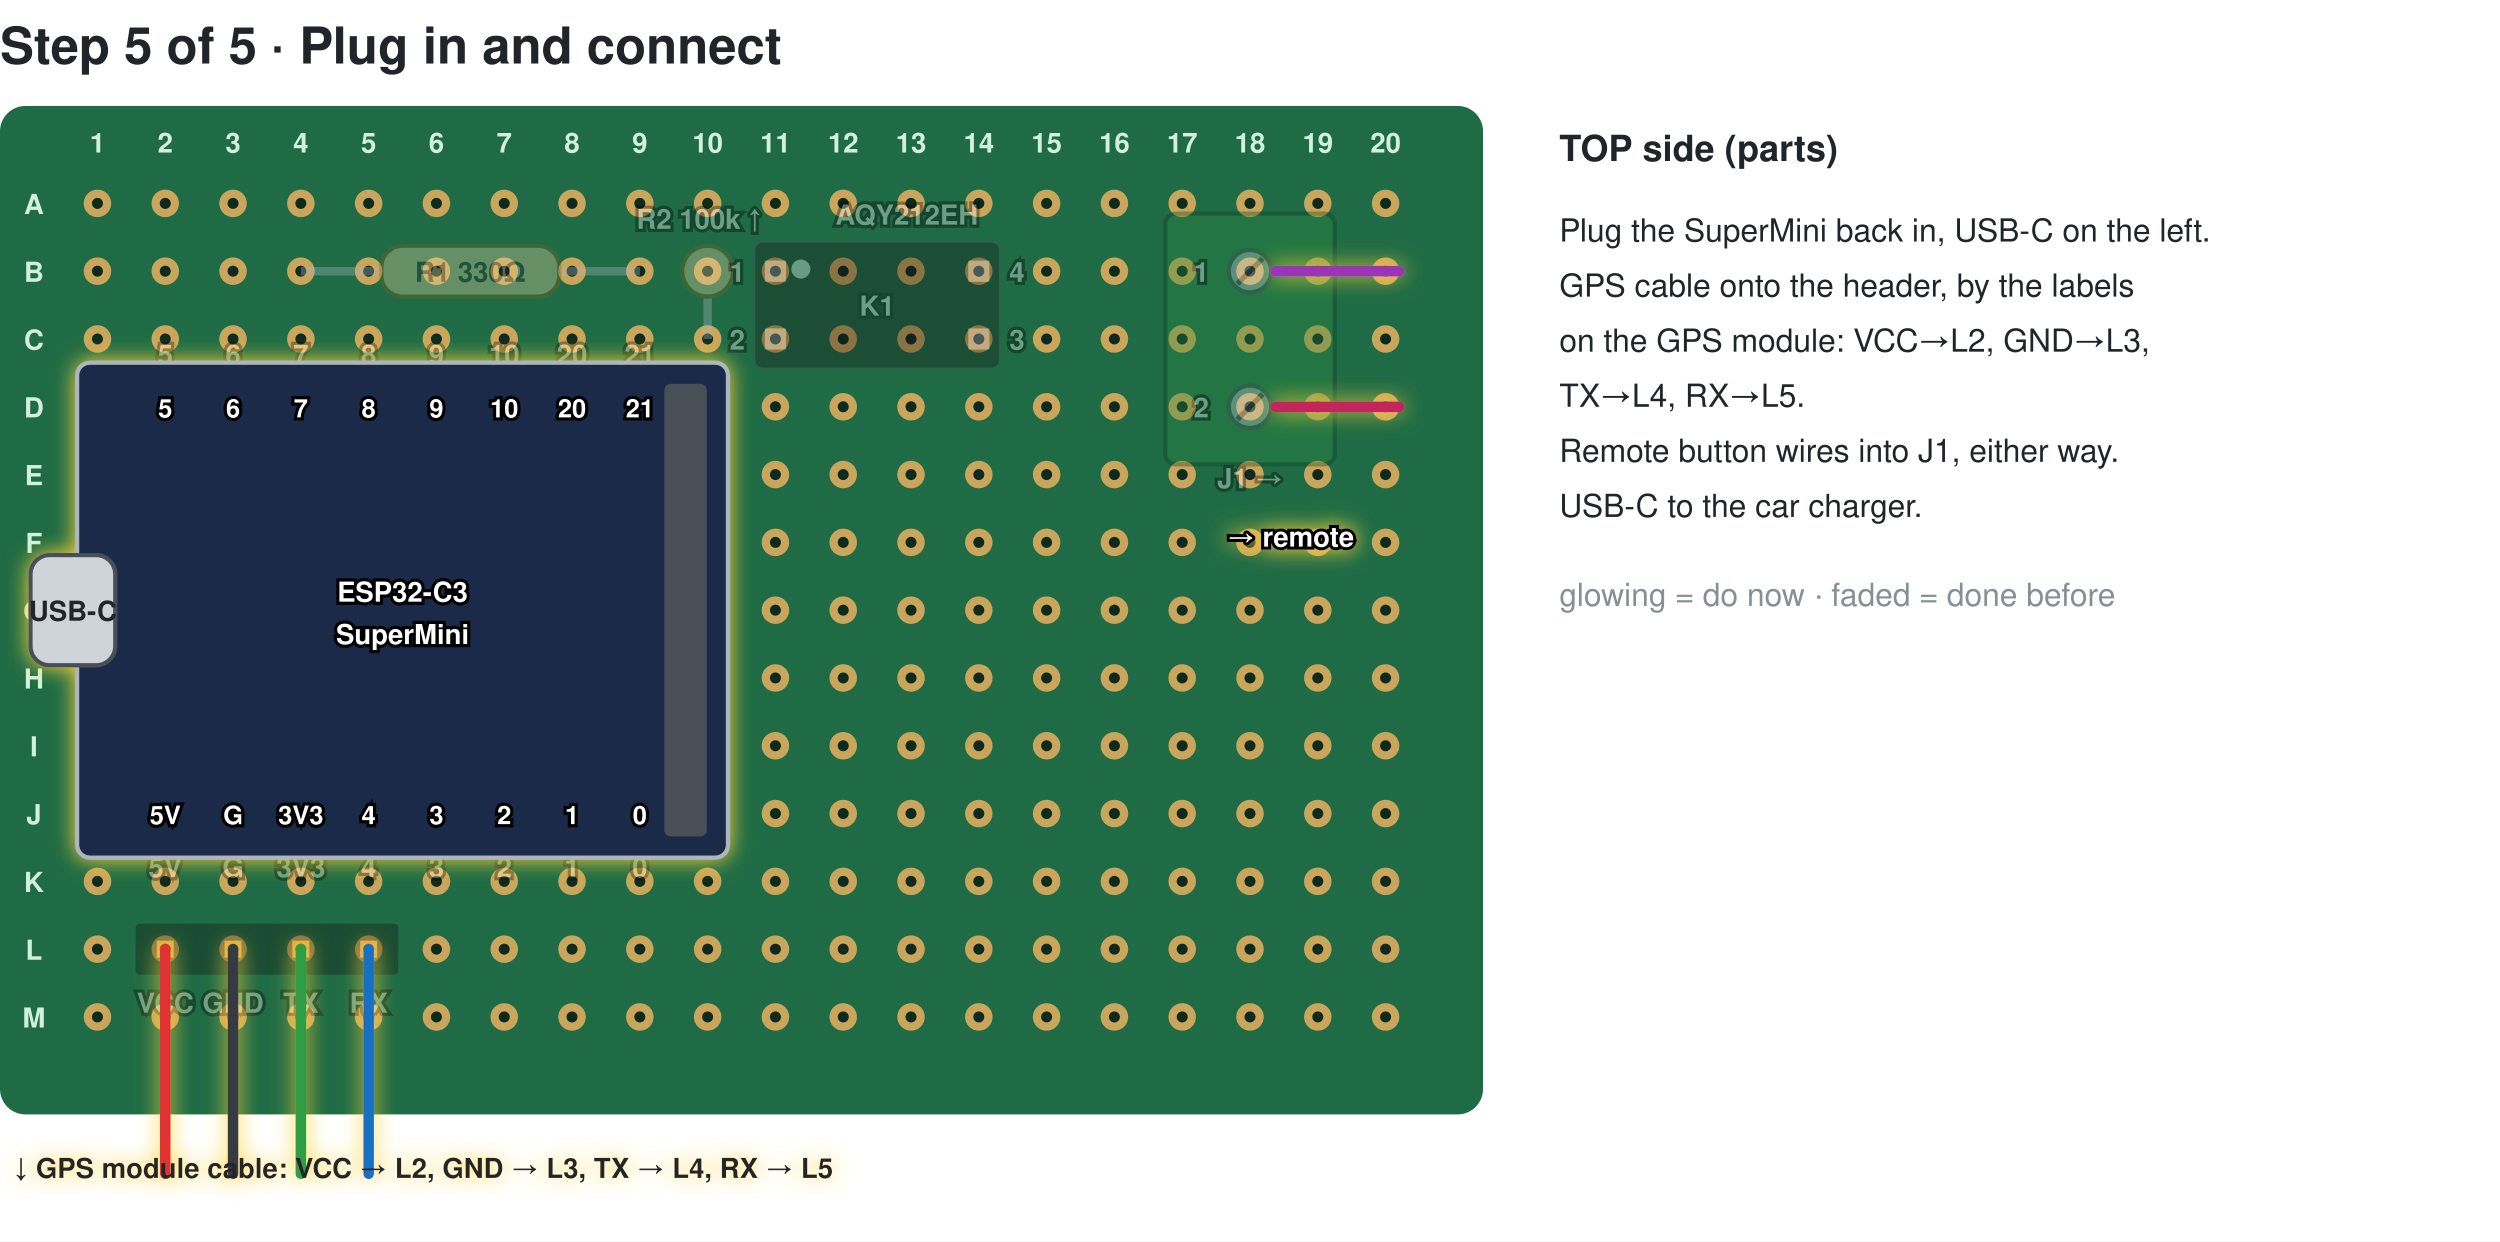
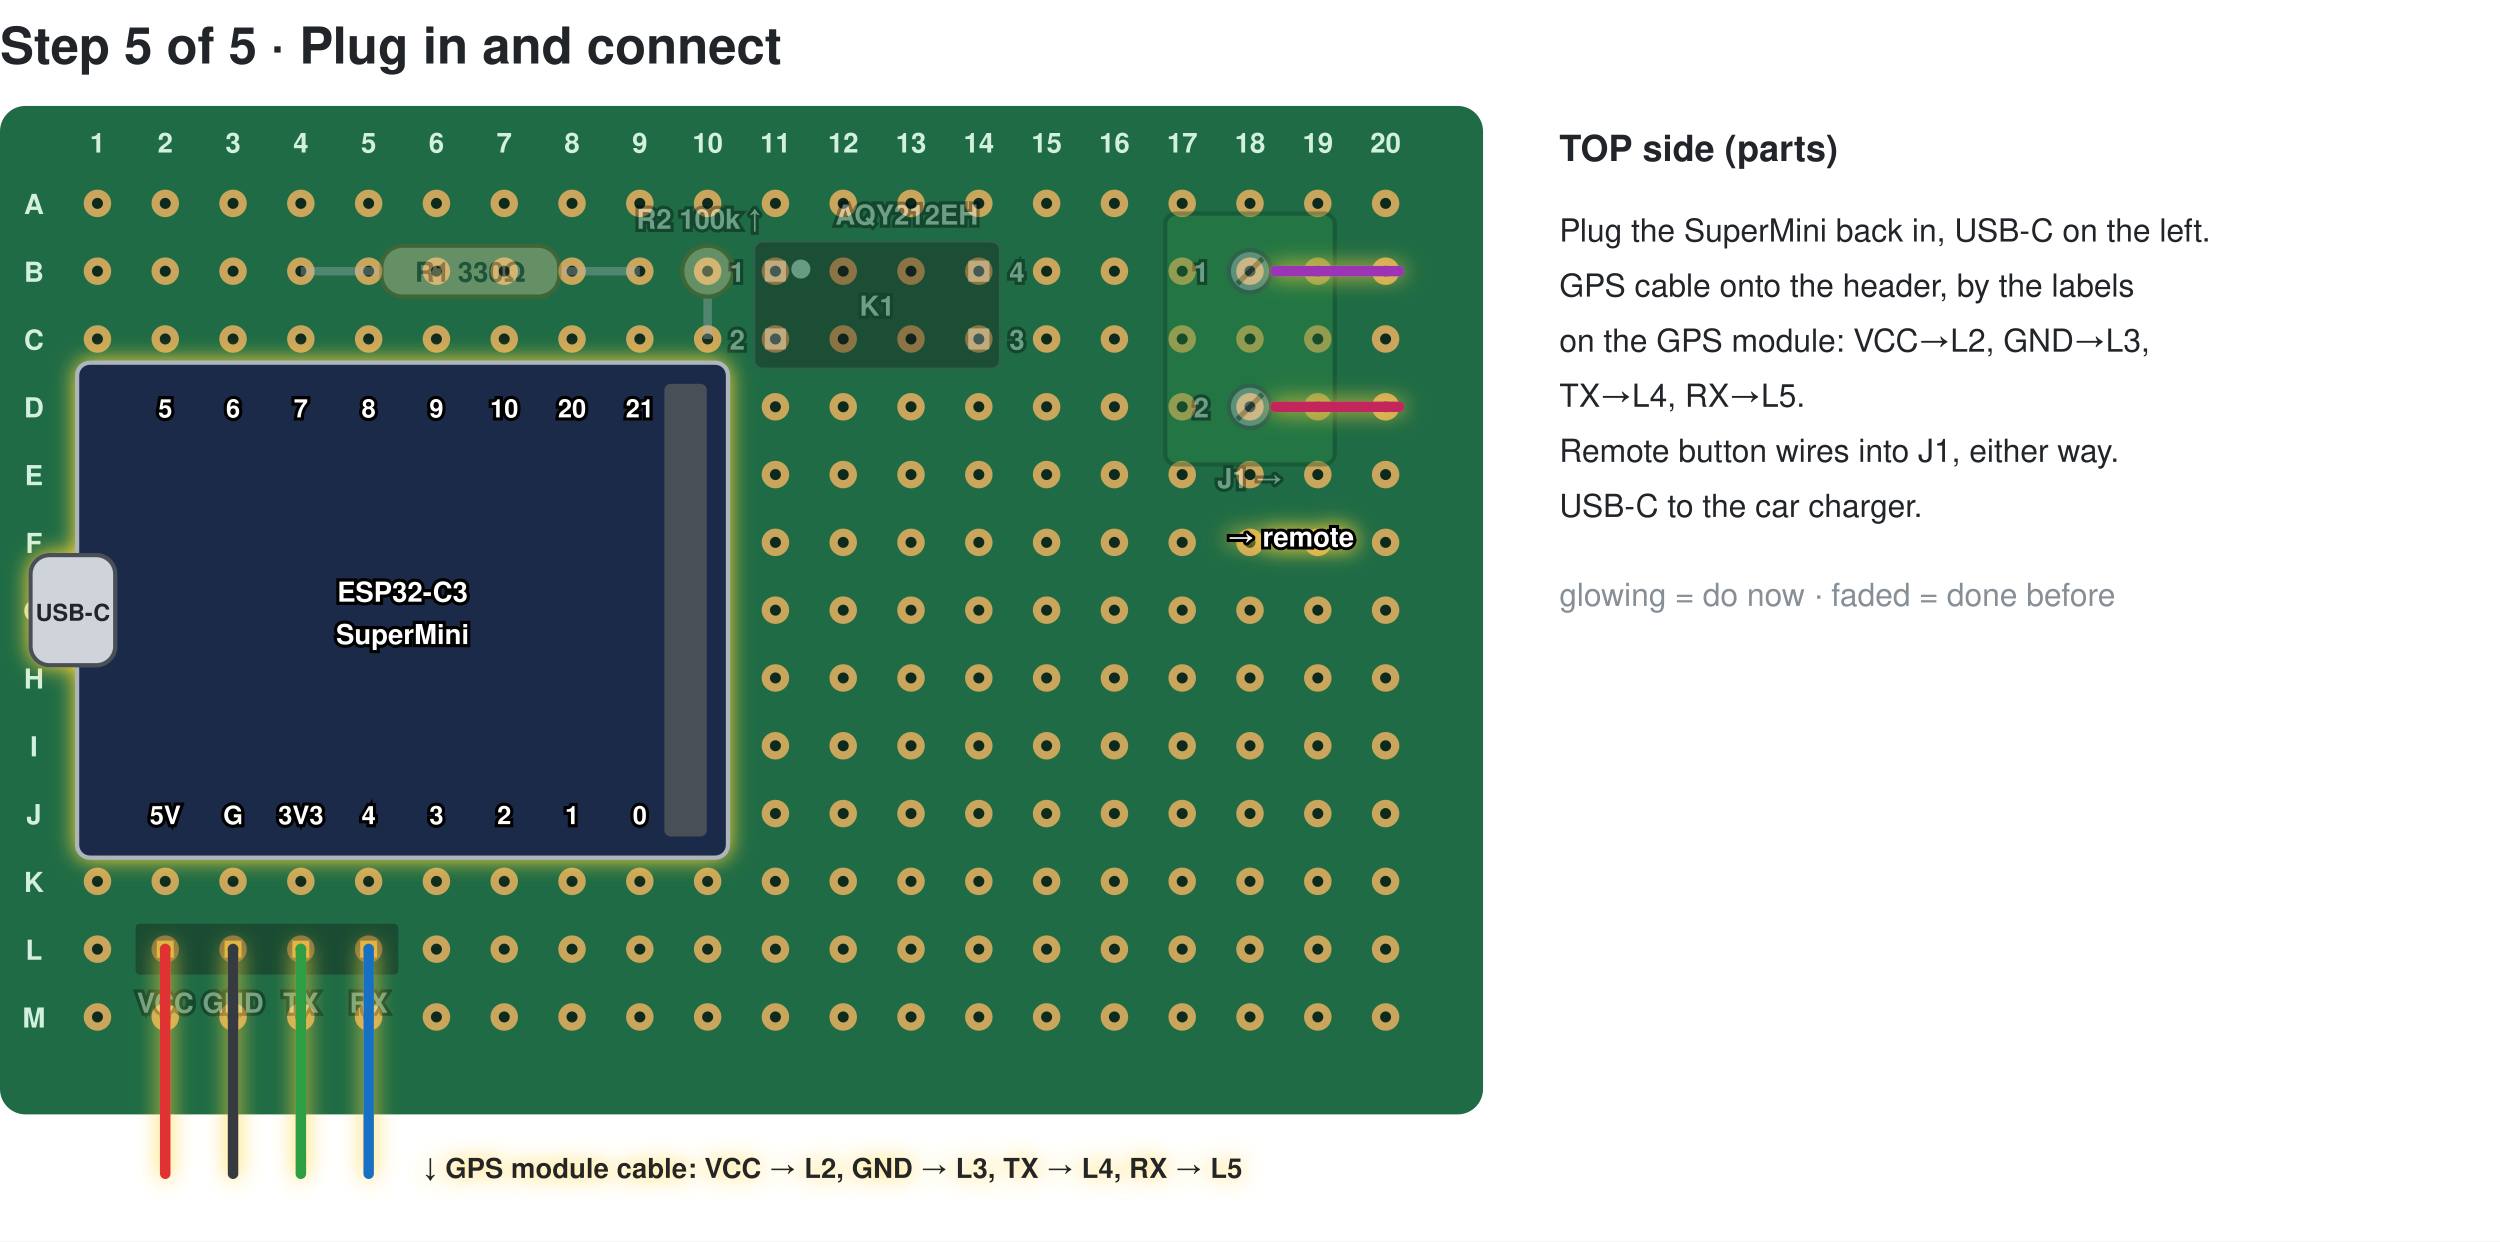
<svg xmlns="http://www.w3.org/2000/svg" viewBox="0 0 1180 586" width="1180" height="586">
  <style>
text{font-family:-apple-system,"Segoe UI",Helvetica,Arial,sans-serif}
.pcb{fill:#1e6b45}.pad{fill:#c9a65b}.hole{fill:#0e2a1d}
.axis{font-size:13px;fill:#d3f0df;text-anchor:middle;font-weight:600}
.cap{font-size:17px;fill:#212529;font-weight:700}
.body{font-size:15px;fill:#212529}
.mono{font-family:Menlo,Consolas,monospace;font-size:14px;fill:#212529}
.h1{font-size:24px;font-weight:800;fill:#212529}
.lab{font-size:13px;font-weight:700;fill:#fff;text-anchor:middle;paint-order:stroke;stroke:#000;stroke-width:3px}
.labd{font-size:13px;font-weight:700;fill:#212529;text-anchor:middle}
.pinl{font-size:12px;font-weight:700;fill:#fff;text-anchor:middle;paint-order:stroke;stroke:#000;stroke-width:3px}
.new{filter:drop-shadow(0 0 5px #ffd43b)}
</style>
  <rect width="100%" height="100%" fill="#fff" />
  <text x="0" y="30" class="h1">Step 5 of 5 · Plug in and connect</text>
  <text x="736" y="76" class="cap">TOP side (parts)</text>
  <text x="736" y="114" class="body" xml:space="preserve">Plug the SuperMini back in, USB-C on the left.</text>
  <text x="736" y="140" class="body" xml:space="preserve">GPS cable onto the header, by the labels</text>
  <text x="736" y="166" class="body" xml:space="preserve">on the GPS module: VCC→L2, GND→L3,</text>
  <text x="736" y="192" class="body" xml:space="preserve">TX→L4, RX→L5.</text>
  <text x="736" y="218" class="body" xml:space="preserve">Remote button wires into J1, either way.</text>
  <text x="736" y="244" class="body" xml:space="preserve">USB-C to the car charger.</text>
  <text x="736" y="286" class="body" style="fill:#868e96">glowing = do now · faded = done before</text>
  <rect x="0" y="50" width="700" height="476" rx="12" class="pcb" />
  <text x="46" y="72" class="axis">1</text>
  <text x="78" y="72" class="axis">2</text>
  <text x="110" y="72" class="axis">3</text>
  <text x="142" y="72" class="axis">4</text>
  <text x="174" y="72" class="axis">5</text>
  <text x="206" y="72" class="axis">6</text>
  <text x="238" y="72" class="axis">7</text>
  <text x="270" y="72" class="axis">8</text>
  <text x="302" y="72" class="axis">9</text>
  <text x="334" y="72" class="axis">10</text>
  <text x="366" y="72" class="axis">11</text>
  <text x="398" y="72" class="axis">12</text>
  <text x="430" y="72" class="axis">13</text>
  <text x="462" y="72" class="axis">14</text>
  <text x="494" y="72" class="axis">15</text>
  <text x="526" y="72" class="axis">16</text>
  <text x="558" y="72" class="axis">17</text>
  <text x="590" y="72" class="axis">18</text>
  <text x="622" y="72" class="axis">19</text>
  <text x="654" y="72" class="axis">20</text>
  <text x="16" y="101" class="axis">A</text>
  <circle cx="46" cy="96" r="6.5" class="pad" />
  <circle cx="46" cy="96" r="2.6" class="hole" />
  <circle cx="78" cy="96" r="6.5" class="pad" />
  <circle cx="78" cy="96" r="2.6" class="hole" />
  <circle cx="110" cy="96" r="6.5" class="pad" />
  <circle cx="110" cy="96" r="2.6" class="hole" />
  <circle cx="142" cy="96" r="6.5" class="pad" />
  <circle cx="142" cy="96" r="2.6" class="hole" />
  <circle cx="174" cy="96" r="6.5" class="pad" />
  <circle cx="174" cy="96" r="2.6" class="hole" />
  <circle cx="206" cy="96" r="6.5" class="pad" />
  <circle cx="206" cy="96" r="2.6" class="hole" />
  <circle cx="238" cy="96" r="6.5" class="pad" />
  <circle cx="238" cy="96" r="2.6" class="hole" />
  <circle cx="270" cy="96" r="6.5" class="pad" />
  <circle cx="270" cy="96" r="2.6" class="hole" />
  <circle cx="302" cy="96" r="6.5" class="pad" />
  <circle cx="302" cy="96" r="2.6" class="hole" />
  <circle cx="334" cy="96" r="6.5" class="pad" />
  <circle cx="334" cy="96" r="2.6" class="hole" />
  <circle cx="366" cy="96" r="6.5" class="pad" />
  <circle cx="366" cy="96" r="2.6" class="hole" />
  <circle cx="398" cy="96" r="6.5" class="pad" />
  <circle cx="398" cy="96" r="2.6" class="hole" />
  <circle cx="430" cy="96" r="6.5" class="pad" />
  <circle cx="430" cy="96" r="2.6" class="hole" />
  <circle cx="462" cy="96" r="6.5" class="pad" />
  <circle cx="462" cy="96" r="2.6" class="hole" />
  <circle cx="494" cy="96" r="6.5" class="pad" />
  <circle cx="494" cy="96" r="2.6" class="hole" />
  <circle cx="526" cy="96" r="6.5" class="pad" />
  <circle cx="526" cy="96" r="2.6" class="hole" />
  <circle cx="558" cy="96" r="6.5" class="pad" />
  <circle cx="558" cy="96" r="2.6" class="hole" />
  <circle cx="590" cy="96" r="6.5" class="pad" />
  <circle cx="590" cy="96" r="2.6" class="hole" />
  <circle cx="622" cy="96" r="6.5" class="pad" />
  <circle cx="622" cy="96" r="2.6" class="hole" />
  <circle cx="654" cy="96" r="6.5" class="pad" />
  <circle cx="654" cy="96" r="2.6" class="hole" />
  <text x="16" y="133" class="axis">B</text>
  <circle cx="46" cy="128" r="6.5" class="pad" />
  <circle cx="46" cy="128" r="2.6" class="hole" />
  <circle cx="78" cy="128" r="6.5" class="pad" />
  <circle cx="78" cy="128" r="2.6" class="hole" />
  <circle cx="110" cy="128" r="6.5" class="pad" />
  <circle cx="110" cy="128" r="2.6" class="hole" />
  <circle cx="142" cy="128" r="6.5" class="pad" />
  <circle cx="142" cy="128" r="2.6" class="hole" />
  <circle cx="174" cy="128" r="6.5" class="pad" />
  <circle cx="174" cy="128" r="2.6" class="hole" />
  <circle cx="206" cy="128" r="6.5" class="pad" />
  <circle cx="206" cy="128" r="2.6" class="hole" />
  <circle cx="238" cy="128" r="6.5" class="pad" />
  <circle cx="238" cy="128" r="2.6" class="hole" />
  <circle cx="270" cy="128" r="6.5" class="pad" />
  <circle cx="270" cy="128" r="2.6" class="hole" />
  <circle cx="302" cy="128" r="6.5" class="pad" />
  <circle cx="302" cy="128" r="2.6" class="hole" />
  <circle cx="334" cy="128" r="6.5" class="pad" />
  <circle cx="334" cy="128" r="2.6" class="hole" />
  <circle cx="366" cy="128" r="6.5" class="pad" />
  <circle cx="366" cy="128" r="2.6" class="hole" />
  <circle cx="398" cy="128" r="6.5" class="pad" />
  <circle cx="398" cy="128" r="2.6" class="hole" />
  <circle cx="430" cy="128" r="6.5" class="pad" />
  <circle cx="430" cy="128" r="2.6" class="hole" />
  <circle cx="462" cy="128" r="6.5" class="pad" />
  <circle cx="462" cy="128" r="2.6" class="hole" />
  <circle cx="494" cy="128" r="6.5" class="pad" />
  <circle cx="494" cy="128" r="2.6" class="hole" />
  <circle cx="526" cy="128" r="6.5" class="pad" />
  <circle cx="526" cy="128" r="2.6" class="hole" />
  <circle cx="558" cy="128" r="6.5" class="pad" />
  <circle cx="558" cy="128" r="2.6" class="hole" />
  <circle cx="590" cy="128" r="6.5" class="pad" />
  <circle cx="590" cy="128" r="2.6" class="hole" />
  <circle cx="622" cy="128" r="6.5" class="pad" />
  <circle cx="622" cy="128" r="2.6" class="hole" />
  <circle cx="654" cy="128" r="6.5" class="pad" />
  <circle cx="654" cy="128" r="2.6" class="hole" />
  <text x="16" y="165" class="axis">C</text>
  <circle cx="46" cy="160" r="6.5" class="pad" />
  <circle cx="46" cy="160" r="2.6" class="hole" />
  <circle cx="78" cy="160" r="6.5" class="pad" />
  <circle cx="78" cy="160" r="2.6" class="hole" />
  <circle cx="110" cy="160" r="6.5" class="pad" />
  <circle cx="110" cy="160" r="2.6" class="hole" />
  <circle cx="142" cy="160" r="6.5" class="pad" />
  <circle cx="142" cy="160" r="2.6" class="hole" />
  <circle cx="174" cy="160" r="6.5" class="pad" />
  <circle cx="174" cy="160" r="2.6" class="hole" />
  <circle cx="206" cy="160" r="6.5" class="pad" />
  <circle cx="206" cy="160" r="2.6" class="hole" />
  <circle cx="238" cy="160" r="6.5" class="pad" />
  <circle cx="238" cy="160" r="2.6" class="hole" />
  <circle cx="270" cy="160" r="6.5" class="pad" />
  <circle cx="270" cy="160" r="2.6" class="hole" />
  <circle cx="302" cy="160" r="6.5" class="pad" />
  <circle cx="302" cy="160" r="2.6" class="hole" />
  <circle cx="334" cy="160" r="6.5" class="pad" />
  <circle cx="334" cy="160" r="2.6" class="hole" />
  <circle cx="366" cy="160" r="6.5" class="pad" />
  <circle cx="366" cy="160" r="2.6" class="hole" />
  <circle cx="398" cy="160" r="6.5" class="pad" />
  <circle cx="398" cy="160" r="2.6" class="hole" />
  <circle cx="430" cy="160" r="6.5" class="pad" />
  <circle cx="430" cy="160" r="2.6" class="hole" />
  <circle cx="462" cy="160" r="6.5" class="pad" />
  <circle cx="462" cy="160" r="2.6" class="hole" />
  <circle cx="494" cy="160" r="6.5" class="pad" />
  <circle cx="494" cy="160" r="2.6" class="hole" />
  <circle cx="526" cy="160" r="6.5" class="pad" />
  <circle cx="526" cy="160" r="2.6" class="hole" />
  <circle cx="558" cy="160" r="6.5" class="pad" />
  <circle cx="558" cy="160" r="2.6" class="hole" />
  <circle cx="590" cy="160" r="6.5" class="pad" />
  <circle cx="590" cy="160" r="2.6" class="hole" />
  <circle cx="622" cy="160" r="6.5" class="pad" />
  <circle cx="622" cy="160" r="2.6" class="hole" />
  <circle cx="654" cy="160" r="6.5" class="pad" />
  <circle cx="654" cy="160" r="2.6" class="hole" />
  <text x="16" y="197" class="axis">D</text>
  <circle cx="46" cy="192" r="6.5" class="pad" />
  <circle cx="46" cy="192" r="2.6" class="hole" />
  <circle cx="78" cy="192" r="6.5" class="pad" />
  <circle cx="78" cy="192" r="2.6" class="hole" />
  <circle cx="110" cy="192" r="6.5" class="pad" />
  <circle cx="110" cy="192" r="2.6" class="hole" />
  <circle cx="142" cy="192" r="6.5" class="pad" />
  <circle cx="142" cy="192" r="2.6" class="hole" />
  <circle cx="174" cy="192" r="6.5" class="pad" />
  <circle cx="174" cy="192" r="2.6" class="hole" />
  <circle cx="206" cy="192" r="6.5" class="pad" />
  <circle cx="206" cy="192" r="2.6" class="hole" />
  <circle cx="238" cy="192" r="6.5" class="pad" />
  <circle cx="238" cy="192" r="2.6" class="hole" />
  <circle cx="270" cy="192" r="6.5" class="pad" />
  <circle cx="270" cy="192" r="2.6" class="hole" />
  <circle cx="302" cy="192" r="6.5" class="pad" />
  <circle cx="302" cy="192" r="2.6" class="hole" />
  <circle cx="334" cy="192" r="6.5" class="pad" />
  <circle cx="334" cy="192" r="2.6" class="hole" />
  <circle cx="366" cy="192" r="6.5" class="pad" />
  <circle cx="366" cy="192" r="2.6" class="hole" />
  <circle cx="398" cy="192" r="6.5" class="pad" />
  <circle cx="398" cy="192" r="2.6" class="hole" />
  <circle cx="430" cy="192" r="6.5" class="pad" />
  <circle cx="430" cy="192" r="2.6" class="hole" />
  <circle cx="462" cy="192" r="6.5" class="pad" />
  <circle cx="462" cy="192" r="2.6" class="hole" />
  <circle cx="494" cy="192" r="6.5" class="pad" />
  <circle cx="494" cy="192" r="2.6" class="hole" />
  <circle cx="526" cy="192" r="6.5" class="pad" />
  <circle cx="526" cy="192" r="2.6" class="hole" />
  <circle cx="558" cy="192" r="6.5" class="pad" />
  <circle cx="558" cy="192" r="2.6" class="hole" />
  <circle cx="590" cy="192" r="6.5" class="pad" />
  <circle cx="590" cy="192" r="2.6" class="hole" />
  <circle cx="622" cy="192" r="6.5" class="pad" />
  <circle cx="622" cy="192" r="2.6" class="hole" />
  <circle cx="654" cy="192" r="6.5" class="pad" />
  <circle cx="654" cy="192" r="2.6" class="hole" />
  <text x="16" y="229" class="axis">E</text>
  <circle cx="46" cy="224" r="6.5" class="pad" />
  <circle cx="46" cy="224" r="2.6" class="hole" />
  <circle cx="78" cy="224" r="6.5" class="pad" />
  <circle cx="78" cy="224" r="2.6" class="hole" />
  <circle cx="110" cy="224" r="6.5" class="pad" />
  <circle cx="110" cy="224" r="2.6" class="hole" />
  <circle cx="142" cy="224" r="6.5" class="pad" />
  <circle cx="142" cy="224" r="2.6" class="hole" />
  <circle cx="174" cy="224" r="6.5" class="pad" />
  <circle cx="174" cy="224" r="2.6" class="hole" />
  <circle cx="206" cy="224" r="6.5" class="pad" />
  <circle cx="206" cy="224" r="2.6" class="hole" />
  <circle cx="238" cy="224" r="6.5" class="pad" />
  <circle cx="238" cy="224" r="2.6" class="hole" />
  <circle cx="270" cy="224" r="6.5" class="pad" />
  <circle cx="270" cy="224" r="2.6" class="hole" />
  <circle cx="302" cy="224" r="6.5" class="pad" />
  <circle cx="302" cy="224" r="2.6" class="hole" />
  <circle cx="334" cy="224" r="6.5" class="pad" />
  <circle cx="334" cy="224" r="2.6" class="hole" />
  <circle cx="366" cy="224" r="6.5" class="pad" />
  <circle cx="366" cy="224" r="2.6" class="hole" />
  <circle cx="398" cy="224" r="6.5" class="pad" />
  <circle cx="398" cy="224" r="2.6" class="hole" />
  <circle cx="430" cy="224" r="6.5" class="pad" />
  <circle cx="430" cy="224" r="2.6" class="hole" />
  <circle cx="462" cy="224" r="6.5" class="pad" />
  <circle cx="462" cy="224" r="2.6" class="hole" />
  <circle cx="494" cy="224" r="6.5" class="pad" />
  <circle cx="494" cy="224" r="2.6" class="hole" />
  <circle cx="526" cy="224" r="6.5" class="pad" />
  <circle cx="526" cy="224" r="2.6" class="hole" />
  <circle cx="558" cy="224" r="6.5" class="pad" />
  <circle cx="558" cy="224" r="2.6" class="hole" />
  <circle cx="590" cy="224" r="6.5" class="pad" />
  <circle cx="590" cy="224" r="2.6" class="hole" />
  <circle cx="622" cy="224" r="6.5" class="pad" />
  <circle cx="622" cy="224" r="2.6" class="hole" />
  <circle cx="654" cy="224" r="6.5" class="pad" />
  <circle cx="654" cy="224" r="2.6" class="hole" />
  <text x="16" y="261" class="axis">F</text>
  <circle cx="46" cy="256" r="6.5" class="pad" />
  <circle cx="46" cy="256" r="2.6" class="hole" />
  <circle cx="78" cy="256" r="6.5" class="pad" />
  <circle cx="78" cy="256" r="2.6" class="hole" />
  <circle cx="110" cy="256" r="6.5" class="pad" />
  <circle cx="110" cy="256" r="2.6" class="hole" />
  <circle cx="142" cy="256" r="6.5" class="pad" />
  <circle cx="142" cy="256" r="2.6" class="hole" />
  <circle cx="174" cy="256" r="6.5" class="pad" />
  <circle cx="174" cy="256" r="2.6" class="hole" />
  <circle cx="206" cy="256" r="6.5" class="pad" />
  <circle cx="206" cy="256" r="2.6" class="hole" />
  <circle cx="238" cy="256" r="6.5" class="pad" />
  <circle cx="238" cy="256" r="2.6" class="hole" />
  <circle cx="270" cy="256" r="6.5" class="pad" />
  <circle cx="270" cy="256" r="2.6" class="hole" />
  <circle cx="302" cy="256" r="6.5" class="pad" />
  <circle cx="302" cy="256" r="2.6" class="hole" />
  <circle cx="334" cy="256" r="6.5" class="pad" />
  <circle cx="334" cy="256" r="2.6" class="hole" />
  <circle cx="366" cy="256" r="6.5" class="pad" />
  <circle cx="366" cy="256" r="2.6" class="hole" />
  <circle cx="398" cy="256" r="6.5" class="pad" />
  <circle cx="398" cy="256" r="2.6" class="hole" />
  <circle cx="430" cy="256" r="6.5" class="pad" />
  <circle cx="430" cy="256" r="2.6" class="hole" />
  <circle cx="462" cy="256" r="6.5" class="pad" />
  <circle cx="462" cy="256" r="2.6" class="hole" />
  <circle cx="494" cy="256" r="6.5" class="pad" />
  <circle cx="494" cy="256" r="2.6" class="hole" />
  <circle cx="526" cy="256" r="6.5" class="pad" />
  <circle cx="526" cy="256" r="2.6" class="hole" />
  <circle cx="558" cy="256" r="6.5" class="pad" />
  <circle cx="558" cy="256" r="2.6" class="hole" />
  <circle cx="590" cy="256" r="6.5" class="pad" />
  <circle cx="590" cy="256" r="2.6" class="hole" />
  <circle cx="622" cy="256" r="6.5" class="pad" />
  <circle cx="622" cy="256" r="2.6" class="hole" />
  <circle cx="654" cy="256" r="6.5" class="pad" />
  <circle cx="654" cy="256" r="2.6" class="hole" />
  <text x="16" y="293" class="axis">G</text>
  <circle cx="46" cy="288" r="6.5" class="pad" />
  <circle cx="46" cy="288" r="2.6" class="hole" />
  <circle cx="78" cy="288" r="6.5" class="pad" />
  <circle cx="78" cy="288" r="2.6" class="hole" />
  <circle cx="110" cy="288" r="6.5" class="pad" />
  <circle cx="110" cy="288" r="2.6" class="hole" />
  <circle cx="142" cy="288" r="6.5" class="pad" />
  <circle cx="142" cy="288" r="2.6" class="hole" />
  <circle cx="174" cy="288" r="6.5" class="pad" />
  <circle cx="174" cy="288" r="2.6" class="hole" />
  <circle cx="206" cy="288" r="6.5" class="pad" />
  <circle cx="206" cy="288" r="2.6" class="hole" />
  <circle cx="238" cy="288" r="6.5" class="pad" />
  <circle cx="238" cy="288" r="2.6" class="hole" />
  <circle cx="270" cy="288" r="6.5" class="pad" />
  <circle cx="270" cy="288" r="2.6" class="hole" />
  <circle cx="302" cy="288" r="6.5" class="pad" />
  <circle cx="302" cy="288" r="2.6" class="hole" />
  <circle cx="334" cy="288" r="6.5" class="pad" />
  <circle cx="334" cy="288" r="2.6" class="hole" />
  <circle cx="366" cy="288" r="6.5" class="pad" />
  <circle cx="366" cy="288" r="2.6" class="hole" />
  <circle cx="398" cy="288" r="6.5" class="pad" />
  <circle cx="398" cy="288" r="2.6" class="hole" />
  <circle cx="430" cy="288" r="6.5" class="pad" />
  <circle cx="430" cy="288" r="2.6" class="hole" />
  <circle cx="462" cy="288" r="6.5" class="pad" />
  <circle cx="462" cy="288" r="2.6" class="hole" />
  <circle cx="494" cy="288" r="6.5" class="pad" />
  <circle cx="494" cy="288" r="2.6" class="hole" />
  <circle cx="526" cy="288" r="6.5" class="pad" />
  <circle cx="526" cy="288" r="2.6" class="hole" />
  <circle cx="558" cy="288" r="6.5" class="pad" />
  <circle cx="558" cy="288" r="2.6" class="hole" />
  <circle cx="590" cy="288" r="6.5" class="pad" />
  <circle cx="590" cy="288" r="2.6" class="hole" />
  <circle cx="622" cy="288" r="6.5" class="pad" />
  <circle cx="622" cy="288" r="2.6" class="hole" />
  <circle cx="654" cy="288" r="6.5" class="pad" />
  <circle cx="654" cy="288" r="2.6" class="hole" />
  <text x="16" y="325" class="axis">H</text>
  <circle cx="46" cy="320" r="6.5" class="pad" />
  <circle cx="46" cy="320" r="2.6" class="hole" />
  <circle cx="78" cy="320" r="6.5" class="pad" />
  <circle cx="78" cy="320" r="2.6" class="hole" />
  <circle cx="110" cy="320" r="6.5" class="pad" />
  <circle cx="110" cy="320" r="2.6" class="hole" />
  <circle cx="142" cy="320" r="6.5" class="pad" />
  <circle cx="142" cy="320" r="2.6" class="hole" />
  <circle cx="174" cy="320" r="6.5" class="pad" />
  <circle cx="174" cy="320" r="2.6" class="hole" />
  <circle cx="206" cy="320" r="6.5" class="pad" />
  <circle cx="206" cy="320" r="2.6" class="hole" />
  <circle cx="238" cy="320" r="6.5" class="pad" />
  <circle cx="238" cy="320" r="2.6" class="hole" />
  <circle cx="270" cy="320" r="6.5" class="pad" />
  <circle cx="270" cy="320" r="2.6" class="hole" />
  <circle cx="302" cy="320" r="6.5" class="pad" />
  <circle cx="302" cy="320" r="2.6" class="hole" />
  <circle cx="334" cy="320" r="6.5" class="pad" />
  <circle cx="334" cy="320" r="2.6" class="hole" />
  <circle cx="366" cy="320" r="6.5" class="pad" />
  <circle cx="366" cy="320" r="2.6" class="hole" />
  <circle cx="398" cy="320" r="6.5" class="pad" />
  <circle cx="398" cy="320" r="2.6" class="hole" />
  <circle cx="430" cy="320" r="6.5" class="pad" />
  <circle cx="430" cy="320" r="2.6" class="hole" />
  <circle cx="462" cy="320" r="6.5" class="pad" />
  <circle cx="462" cy="320" r="2.6" class="hole" />
  <circle cx="494" cy="320" r="6.5" class="pad" />
  <circle cx="494" cy="320" r="2.6" class="hole" />
  <circle cx="526" cy="320" r="6.5" class="pad" />
  <circle cx="526" cy="320" r="2.6" class="hole" />
  <circle cx="558" cy="320" r="6.5" class="pad" />
  <circle cx="558" cy="320" r="2.6" class="hole" />
  <circle cx="590" cy="320" r="6.5" class="pad" />
  <circle cx="590" cy="320" r="2.6" class="hole" />
  <circle cx="622" cy="320" r="6.5" class="pad" />
  <circle cx="622" cy="320" r="2.6" class="hole" />
  <circle cx="654" cy="320" r="6.5" class="pad" />
  <circle cx="654" cy="320" r="2.6" class="hole" />
  <text x="16" y="357" class="axis">I</text>
  <circle cx="46" cy="352" r="6.5" class="pad" />
  <circle cx="46" cy="352" r="2.6" class="hole" />
  <circle cx="78" cy="352" r="6.5" class="pad" />
  <circle cx="78" cy="352" r="2.6" class="hole" />
  <circle cx="110" cy="352" r="6.5" class="pad" />
  <circle cx="110" cy="352" r="2.6" class="hole" />
  <circle cx="142" cy="352" r="6.5" class="pad" />
  <circle cx="142" cy="352" r="2.6" class="hole" />
  <circle cx="174" cy="352" r="6.5" class="pad" />
  <circle cx="174" cy="352" r="2.6" class="hole" />
  <circle cx="206" cy="352" r="6.5" class="pad" />
  <circle cx="206" cy="352" r="2.6" class="hole" />
  <circle cx="238" cy="352" r="6.5" class="pad" />
  <circle cx="238" cy="352" r="2.6" class="hole" />
  <circle cx="270" cy="352" r="6.5" class="pad" />
  <circle cx="270" cy="352" r="2.6" class="hole" />
  <circle cx="302" cy="352" r="6.5" class="pad" />
  <circle cx="302" cy="352" r="2.6" class="hole" />
  <circle cx="334" cy="352" r="6.5" class="pad" />
  <circle cx="334" cy="352" r="2.6" class="hole" />
  <circle cx="366" cy="352" r="6.5" class="pad" />
  <circle cx="366" cy="352" r="2.6" class="hole" />
  <circle cx="398" cy="352" r="6.5" class="pad" />
  <circle cx="398" cy="352" r="2.6" class="hole" />
  <circle cx="430" cy="352" r="6.5" class="pad" />
  <circle cx="430" cy="352" r="2.6" class="hole" />
  <circle cx="462" cy="352" r="6.5" class="pad" />
  <circle cx="462" cy="352" r="2.6" class="hole" />
  <circle cx="494" cy="352" r="6.5" class="pad" />
  <circle cx="494" cy="352" r="2.6" class="hole" />
  <circle cx="526" cy="352" r="6.5" class="pad" />
  <circle cx="526" cy="352" r="2.6" class="hole" />
  <circle cx="558" cy="352" r="6.5" class="pad" />
  <circle cx="558" cy="352" r="2.6" class="hole" />
  <circle cx="590" cy="352" r="6.5" class="pad" />
  <circle cx="590" cy="352" r="2.6" class="hole" />
  <circle cx="622" cy="352" r="6.5" class="pad" />
  <circle cx="622" cy="352" r="2.6" class="hole" />
  <circle cx="654" cy="352" r="6.5" class="pad" />
  <circle cx="654" cy="352" r="2.6" class="hole" />
  <text x="16" y="389" class="axis">J</text>
  <circle cx="46" cy="384" r="6.5" class="pad" />
  <circle cx="46" cy="384" r="2.6" class="hole" />
  <circle cx="78" cy="384" r="6.5" class="pad" />
  <circle cx="78" cy="384" r="2.6" class="hole" />
  <circle cx="110" cy="384" r="6.5" class="pad" />
  <circle cx="110" cy="384" r="2.6" class="hole" />
  <circle cx="142" cy="384" r="6.5" class="pad" />
  <circle cx="142" cy="384" r="2.6" class="hole" />
  <circle cx="174" cy="384" r="6.5" class="pad" />
  <circle cx="174" cy="384" r="2.6" class="hole" />
  <circle cx="206" cy="384" r="6.5" class="pad" />
  <circle cx="206" cy="384" r="2.6" class="hole" />
  <circle cx="238" cy="384" r="6.5" class="pad" />
  <circle cx="238" cy="384" r="2.6" class="hole" />
  <circle cx="270" cy="384" r="6.5" class="pad" />
  <circle cx="270" cy="384" r="2.6" class="hole" />
  <circle cx="302" cy="384" r="6.5" class="pad" />
  <circle cx="302" cy="384" r="2.6" class="hole" />
  <circle cx="334" cy="384" r="6.5" class="pad" />
  <circle cx="334" cy="384" r="2.6" class="hole" />
  <circle cx="366" cy="384" r="6.5" class="pad" />
  <circle cx="366" cy="384" r="2.6" class="hole" />
  <circle cx="398" cy="384" r="6.5" class="pad" />
  <circle cx="398" cy="384" r="2.6" class="hole" />
  <circle cx="430" cy="384" r="6.5" class="pad" />
  <circle cx="430" cy="384" r="2.6" class="hole" />
  <circle cx="462" cy="384" r="6.5" class="pad" />
  <circle cx="462" cy="384" r="2.6" class="hole" />
  <circle cx="494" cy="384" r="6.5" class="pad" />
  <circle cx="494" cy="384" r="2.6" class="hole" />
  <circle cx="526" cy="384" r="6.5" class="pad" />
  <circle cx="526" cy="384" r="2.6" class="hole" />
  <circle cx="558" cy="384" r="6.5" class="pad" />
  <circle cx="558" cy="384" r="2.6" class="hole" />
  <circle cx="590" cy="384" r="6.5" class="pad" />
  <circle cx="590" cy="384" r="2.6" class="hole" />
  <circle cx="622" cy="384" r="6.5" class="pad" />
  <circle cx="622" cy="384" r="2.6" class="hole" />
  <circle cx="654" cy="384" r="6.5" class="pad" />
  <circle cx="654" cy="384" r="2.6" class="hole" />
  <text x="16" y="421" class="axis">K</text>
  <circle cx="46" cy="416" r="6.5" class="pad" />
  <circle cx="46" cy="416" r="2.6" class="hole" />
  <circle cx="78" cy="416" r="6.5" class="pad" />
  <circle cx="78" cy="416" r="2.6" class="hole" />
  <circle cx="110" cy="416" r="6.5" class="pad" />
  <circle cx="110" cy="416" r="2.6" class="hole" />
  <circle cx="142" cy="416" r="6.5" class="pad" />
  <circle cx="142" cy="416" r="2.6" class="hole" />
  <circle cx="174" cy="416" r="6.5" class="pad" />
  <circle cx="174" cy="416" r="2.6" class="hole" />
  <circle cx="206" cy="416" r="6.5" class="pad" />
  <circle cx="206" cy="416" r="2.6" class="hole" />
  <circle cx="238" cy="416" r="6.5" class="pad" />
  <circle cx="238" cy="416" r="2.6" class="hole" />
  <circle cx="270" cy="416" r="6.5" class="pad" />
  <circle cx="270" cy="416" r="2.6" class="hole" />
  <circle cx="302" cy="416" r="6.5" class="pad" />
  <circle cx="302" cy="416" r="2.6" class="hole" />
  <circle cx="334" cy="416" r="6.5" class="pad" />
  <circle cx="334" cy="416" r="2.6" class="hole" />
  <circle cx="366" cy="416" r="6.5" class="pad" />
  <circle cx="366" cy="416" r="2.6" class="hole" />
  <circle cx="398" cy="416" r="6.5" class="pad" />
  <circle cx="398" cy="416" r="2.6" class="hole" />
  <circle cx="430" cy="416" r="6.5" class="pad" />
  <circle cx="430" cy="416" r="2.6" class="hole" />
  <circle cx="462" cy="416" r="6.5" class="pad" />
  <circle cx="462" cy="416" r="2.6" class="hole" />
  <circle cx="494" cy="416" r="6.5" class="pad" />
  <circle cx="494" cy="416" r="2.6" class="hole" />
  <circle cx="526" cy="416" r="6.5" class="pad" />
  <circle cx="526" cy="416" r="2.6" class="hole" />
  <circle cx="558" cy="416" r="6.5" class="pad" />
  <circle cx="558" cy="416" r="2.6" class="hole" />
  <circle cx="590" cy="416" r="6.5" class="pad" />
  <circle cx="590" cy="416" r="2.6" class="hole" />
  <circle cx="622" cy="416" r="6.5" class="pad" />
  <circle cx="622" cy="416" r="2.6" class="hole" />
  <circle cx="654" cy="416" r="6.5" class="pad" />
  <circle cx="654" cy="416" r="2.6" class="hole" />
  <text x="16" y="453" class="axis">L</text>
  <circle cx="46" cy="448" r="6.5" class="pad" />
  <circle cx="46" cy="448" r="2.6" class="hole" />
  <circle cx="78" cy="448" r="6.5" class="pad" />
  <circle cx="78" cy="448" r="2.6" class="hole" />
  <circle cx="110" cy="448" r="6.5" class="pad" />
  <circle cx="110" cy="448" r="2.6" class="hole" />
  <circle cx="142" cy="448" r="6.5" class="pad" />
  <circle cx="142" cy="448" r="2.6" class="hole" />
  <circle cx="174" cy="448" r="6.5" class="pad" />
  <circle cx="174" cy="448" r="2.6" class="hole" />
  <circle cx="206" cy="448" r="6.5" class="pad" />
  <circle cx="206" cy="448" r="2.6" class="hole" />
  <circle cx="238" cy="448" r="6.5" class="pad" />
  <circle cx="238" cy="448" r="2.6" class="hole" />
  <circle cx="270" cy="448" r="6.5" class="pad" />
  <circle cx="270" cy="448" r="2.6" class="hole" />
  <circle cx="302" cy="448" r="6.5" class="pad" />
  <circle cx="302" cy="448" r="2.6" class="hole" />
  <circle cx="334" cy="448" r="6.5" class="pad" />
  <circle cx="334" cy="448" r="2.6" class="hole" />
  <circle cx="366" cy="448" r="6.5" class="pad" />
  <circle cx="366" cy="448" r="2.6" class="hole" />
  <circle cx="398" cy="448" r="6.5" class="pad" />
  <circle cx="398" cy="448" r="2.6" class="hole" />
  <circle cx="430" cy="448" r="6.5" class="pad" />
  <circle cx="430" cy="448" r="2.6" class="hole" />
  <circle cx="462" cy="448" r="6.5" class="pad" />
  <circle cx="462" cy="448" r="2.6" class="hole" />
  <circle cx="494" cy="448" r="6.5" class="pad" />
  <circle cx="494" cy="448" r="2.6" class="hole" />
  <circle cx="526" cy="448" r="6.5" class="pad" />
  <circle cx="526" cy="448" r="2.6" class="hole" />
  <circle cx="558" cy="448" r="6.5" class="pad" />
  <circle cx="558" cy="448" r="2.6" class="hole" />
  <circle cx="590" cy="448" r="6.5" class="pad" />
  <circle cx="590" cy="448" r="2.6" class="hole" />
  <circle cx="622" cy="448" r="6.5" class="pad" />
  <circle cx="622" cy="448" r="2.6" class="hole" />
  <circle cx="654" cy="448" r="6.5" class="pad" />
  <circle cx="654" cy="448" r="2.6" class="hole" />
  <text x="16" y="485" class="axis">M</text>
  <circle cx="46" cy="480" r="6.5" class="pad" />
  <circle cx="46" cy="480" r="2.6" class="hole" />
  <circle cx="78" cy="480" r="6.5" class="pad" />
  <circle cx="78" cy="480" r="2.6" class="hole" />
  <circle cx="110" cy="480" r="6.5" class="pad" />
  <circle cx="110" cy="480" r="2.6" class="hole" />
  <circle cx="142" cy="480" r="6.5" class="pad" />
  <circle cx="142" cy="480" r="2.6" class="hole" />
  <circle cx="174" cy="480" r="6.5" class="pad" />
  <circle cx="174" cy="480" r="2.6" class="hole" />
  <circle cx="206" cy="480" r="6.5" class="pad" />
  <circle cx="206" cy="480" r="2.6" class="hole" />
  <circle cx="238" cy="480" r="6.5" class="pad" />
  <circle cx="238" cy="480" r="2.6" class="hole" />
  <circle cx="270" cy="480" r="6.5" class="pad" />
  <circle cx="270" cy="480" r="2.6" class="hole" />
  <circle cx="302" cy="480" r="6.5" class="pad" />
  <circle cx="302" cy="480" r="2.6" class="hole" />
  <circle cx="334" cy="480" r="6.5" class="pad" />
  <circle cx="334" cy="480" r="2.6" class="hole" />
  <circle cx="366" cy="480" r="6.5" class="pad" />
  <circle cx="366" cy="480" r="2.6" class="hole" />
  <circle cx="398" cy="480" r="6.5" class="pad" />
  <circle cx="398" cy="480" r="2.6" class="hole" />
  <circle cx="430" cy="480" r="6.5" class="pad" />
  <circle cx="430" cy="480" r="2.6" class="hole" />
  <circle cx="462" cy="480" r="6.5" class="pad" />
  <circle cx="462" cy="480" r="2.6" class="hole" />
  <circle cx="494" cy="480" r="6.5" class="pad" />
  <circle cx="494" cy="480" r="2.6" class="hole" />
  <circle cx="526" cy="480" r="6.5" class="pad" />
  <circle cx="526" cy="480" r="2.6" class="hole" />
  <circle cx="558" cy="480" r="6.5" class="pad" />
  <circle cx="558" cy="480" r="2.6" class="hole" />
  <circle cx="590" cy="480" r="6.5" class="pad" />
  <circle cx="590" cy="480" r="2.6" class="hole" />
  <circle cx="622" cy="480" r="6.5" class="pad" />
  <circle cx="622" cy="480" r="2.6" class="hole" />
  <circle cx="654" cy="480" r="6.5" class="pad" />
  <circle cx="654" cy="480" r="2.6" class="hole" />
  <g opacity="0.35">
    <rect x="63" y="179" width="254" height="26" rx="3" fill="#212529" />
    <rect x="74" y="188" width="8" height="8" fill="#868e96" />
-     <text x="78" y="172" class="lab">5</text>
    <rect x="106" y="188" width="8" height="8" fill="#868e96" />
-     <text x="110" y="172" class="lab">6</text>
    <rect x="138" y="188" width="8" height="8" fill="#868e96" />
-     <text x="142" y="172" class="lab">7</text>
    <rect x="170" y="188" width="8" height="8" fill="#868e96" />
-     <text x="174" y="172" class="lab">8</text>
    <rect x="202" y="188" width="8" height="8" fill="#868e96" />
-     <text x="206" y="172" class="lab">9</text>
    <rect x="234" y="188" width="8" height="8" fill="#868e96" />
-     <text x="238" y="172" class="lab">10</text>
    <rect x="266" y="188" width="8" height="8" fill="#868e96" />
-     <text x="270" y="172" class="lab">20</text>
    <rect x="298" y="188" width="8" height="8" fill="#868e96" />
-     <text x="302" y="172" class="lab">21</text>
  </g>
  <g opacity="0.35">
    <rect x="63" y="371" width="254" height="26" rx="3" fill="#212529" />
    <rect x="74" y="380" width="8" height="8" fill="#868e96" />
-     <text x="78" y="414" class="lab">5V</text>
    <rect x="106" y="380" width="8" height="8" fill="#868e96" />
-     <text x="110" y="414" class="lab">G</text>
    <rect x="138" y="380" width="8" height="8" fill="#868e96" />
-     <text x="142" y="414" class="lab">3V3</text>
    <rect x="170" y="380" width="8" height="8" fill="#868e96" />
-     <text x="174" y="414" class="lab">4</text>
    <rect x="202" y="380" width="8" height="8" fill="#868e96" />
-     <text x="206" y="414" class="lab">3</text>
    <rect x="234" y="380" width="8" height="8" fill="#868e96" />
-     <text x="238" y="414" class="lab">2</text>
    <rect x="266" y="380" width="8" height="8" fill="#868e96" />
-     <text x="270" y="414" class="lab">1</text>
    <rect x="298" y="380" width="8" height="8" fill="#868e96" />
-     <text x="302" y="414" class="lab">0</text>
  </g>
  <g opacity="0.35">
    <rect x="64" y="436" width="124" height="24" rx="2" fill="#111" />
    <rect x="74" y="444" width="8" height="8" fill="#fcc419" />
    <text x="78" y="478" class="lab">VCC</text>
    <rect x="106" y="444" width="8" height="8" fill="#fcc419" />
    <text x="110" y="478" class="lab">GND</text>
    <rect x="138" y="444" width="8" height="8" fill="#fcc419" />
    <text x="142" y="478" class="lab">TX</text>
    <rect x="170" y="444" width="8" height="8" fill="#fcc419" />
    <text x="174" y="478" class="lab">RX</text>
  </g>
  <g opacity="0.35">
    <line x1="142" y1="128" x2="302" y2="128" stroke="#adb5bd" stroke-width="4" />
    <rect x="180.0" y="116" width="84" height="24" rx="10" fill="#e9d5a1" stroke="#7a5c1e" stroke-width="2" />
    <text x="222.0" y="133" class="labd">R1 330Ω</text>
  </g>
  <g opacity="0.35">
    <line x1="334" y1="128" x2="334" y2="160" stroke="#adb5bd" stroke-width="4" />
    <circle cx="334" cy="128" r="12" fill="#e9d5a1" stroke="#7a5c1e" stroke-width="2" />
    <text x="330" y="108" class="lab">R2 100k ↑</text>
  </g>
  <g opacity="0.35">
    <rect x="356" y="114" width="116" height="60" rx="4" fill="#16181b" stroke="#495057" />
    <circle cx="378" cy="127" r="4.5" fill="#f1f3f5" />
    <text x="414.0" y="149.0" class="lab">K1</text>
    <rect x="361" y="123" width="10" height="10" fill="#adb5bd" />
    <text x="348" y="133" class="lab">1</text>
    <rect x="361" y="155" width="10" height="10" fill="#adb5bd" />
    <text x="348" y="165" class="lab">2</text>
    <rect x="457" y="155" width="10" height="10" fill="#adb5bd" />
    <text x="480" y="165" class="lab">3</text>
    <rect x="457" y="123" width="10" height="10" fill="#adb5bd" />
    <text x="480" y="133" class="lab">4</text>
    <text x="428.0" y="106" class="lab">AQY212EH</text>
  </g>
  <g opacity="0.35">
    <rect x="550.0" y="100.8" width="80.0" height="118.4" rx="5" fill="#2b8a3e" stroke="#0b3d1f" stroke-width="2" />
    <circle cx="590" cy="128" r="10" fill="#ced4da" stroke="#495057" stroke-width="2" />
    <line x1="584" y1="134" x2="596" y2="122" stroke="#495057" stroke-width="2.5" />
    <text x="567" y="133" class="lab">1</text>
    <circle cx="590" cy="192" r="10" fill="#ced4da" stroke="#495057" stroke-width="2" />
    <line x1="584" y1="198" x2="596" y2="186" stroke="#495057" stroke-width="2.5" />
    <text x="567" y="197" class="lab">2</text>
    <text x="590" y="230.4" class="lab">J1 →</text>
  </g>
  <g class="new">
    <rect x="36.4" y="171.2" width="307.2" height="233.6" rx="6" fill="#1c2b4a" stroke="#adb5bd" stroke-width="2" />
    <rect x="14.4" y="262.0" width="40" height="52" rx="9" fill="#ced4da" stroke="#495057" stroke-width="2" />
-     <text x="34.4" y="293.0" class="labd" font-size="11">USB-C</text>
+     <text x="34.4" y="293.0" class="labd" style="font-size:11px">USB-C</text>
    <text x="190.0" y="284.0" class="lab">ESP32-C3</text>
    <text x="190.0" y="304.0" class="lab">SuperMini</text>
    <rect x="313.6" y="181.2" width="20" height="213.6" rx="3" fill="#495057" />
    <text x="78" y="197" class="pinl">5</text>
    <text x="110" y="197" class="pinl">6</text>
    <text x="142" y="197" class="pinl">7</text>
    <text x="174" y="197" class="pinl">8</text>
    <text x="206" y="197" class="pinl">9</text>
    <text x="238" y="197" class="pinl">10</text>
    <text x="270" y="197" class="pinl">20</text>
    <text x="302" y="197" class="pinl">21</text>
    <text x="78" y="389" class="pinl">5V</text>
    <text x="110" y="389" class="pinl">G</text>
    <text x="142" y="389" class="pinl">3V3</text>
    <text x="174" y="389" class="pinl">4</text>
    <text x="206" y="389" class="pinl">3</text>
    <text x="238" y="389" class="pinl">2</text>
    <text x="270" y="389" class="pinl">1</text>
    <text x="302" y="389" class="pinl">0</text>
  </g>
  <g class="new">
    <path d="M78,448 L78,554" fill="none" stroke="#e03131" stroke-width="5" stroke-linecap="round" />
    <path d="M110,448 L110,554" fill="none" stroke="#343a40" stroke-width="5" stroke-linecap="round" />
    <path d="M142,448 L142,554" fill="none" stroke="#2f9e44" stroke-width="5" stroke-linecap="round" />
    <path d="M174,448 L174,554" fill="none" stroke="#1971c2" stroke-width="5" stroke-linecap="round" />
-     <text x="200" y="556" class="labd" text-anchor="start">↓ GPS module cable: VCC → L2, GND → L3, TX → L4, RX → L5</text>
+     <text x="200" y="556" class="labd" style="text-anchor:start">↓ GPS module cable: VCC → L2, GND → L3, TX → L4, RX → L5</text>
    <path d="M602,128 L660.4,128" stroke="#9c36b5" stroke-width="5" stroke-linecap="round" />
    <path d="M602,192 L660.4,192" stroke="#c2255c" stroke-width="5" stroke-linecap="round" />
    <text x="609.2" y="258" class="lab">→ remote</text>
  </g>
</svg>
